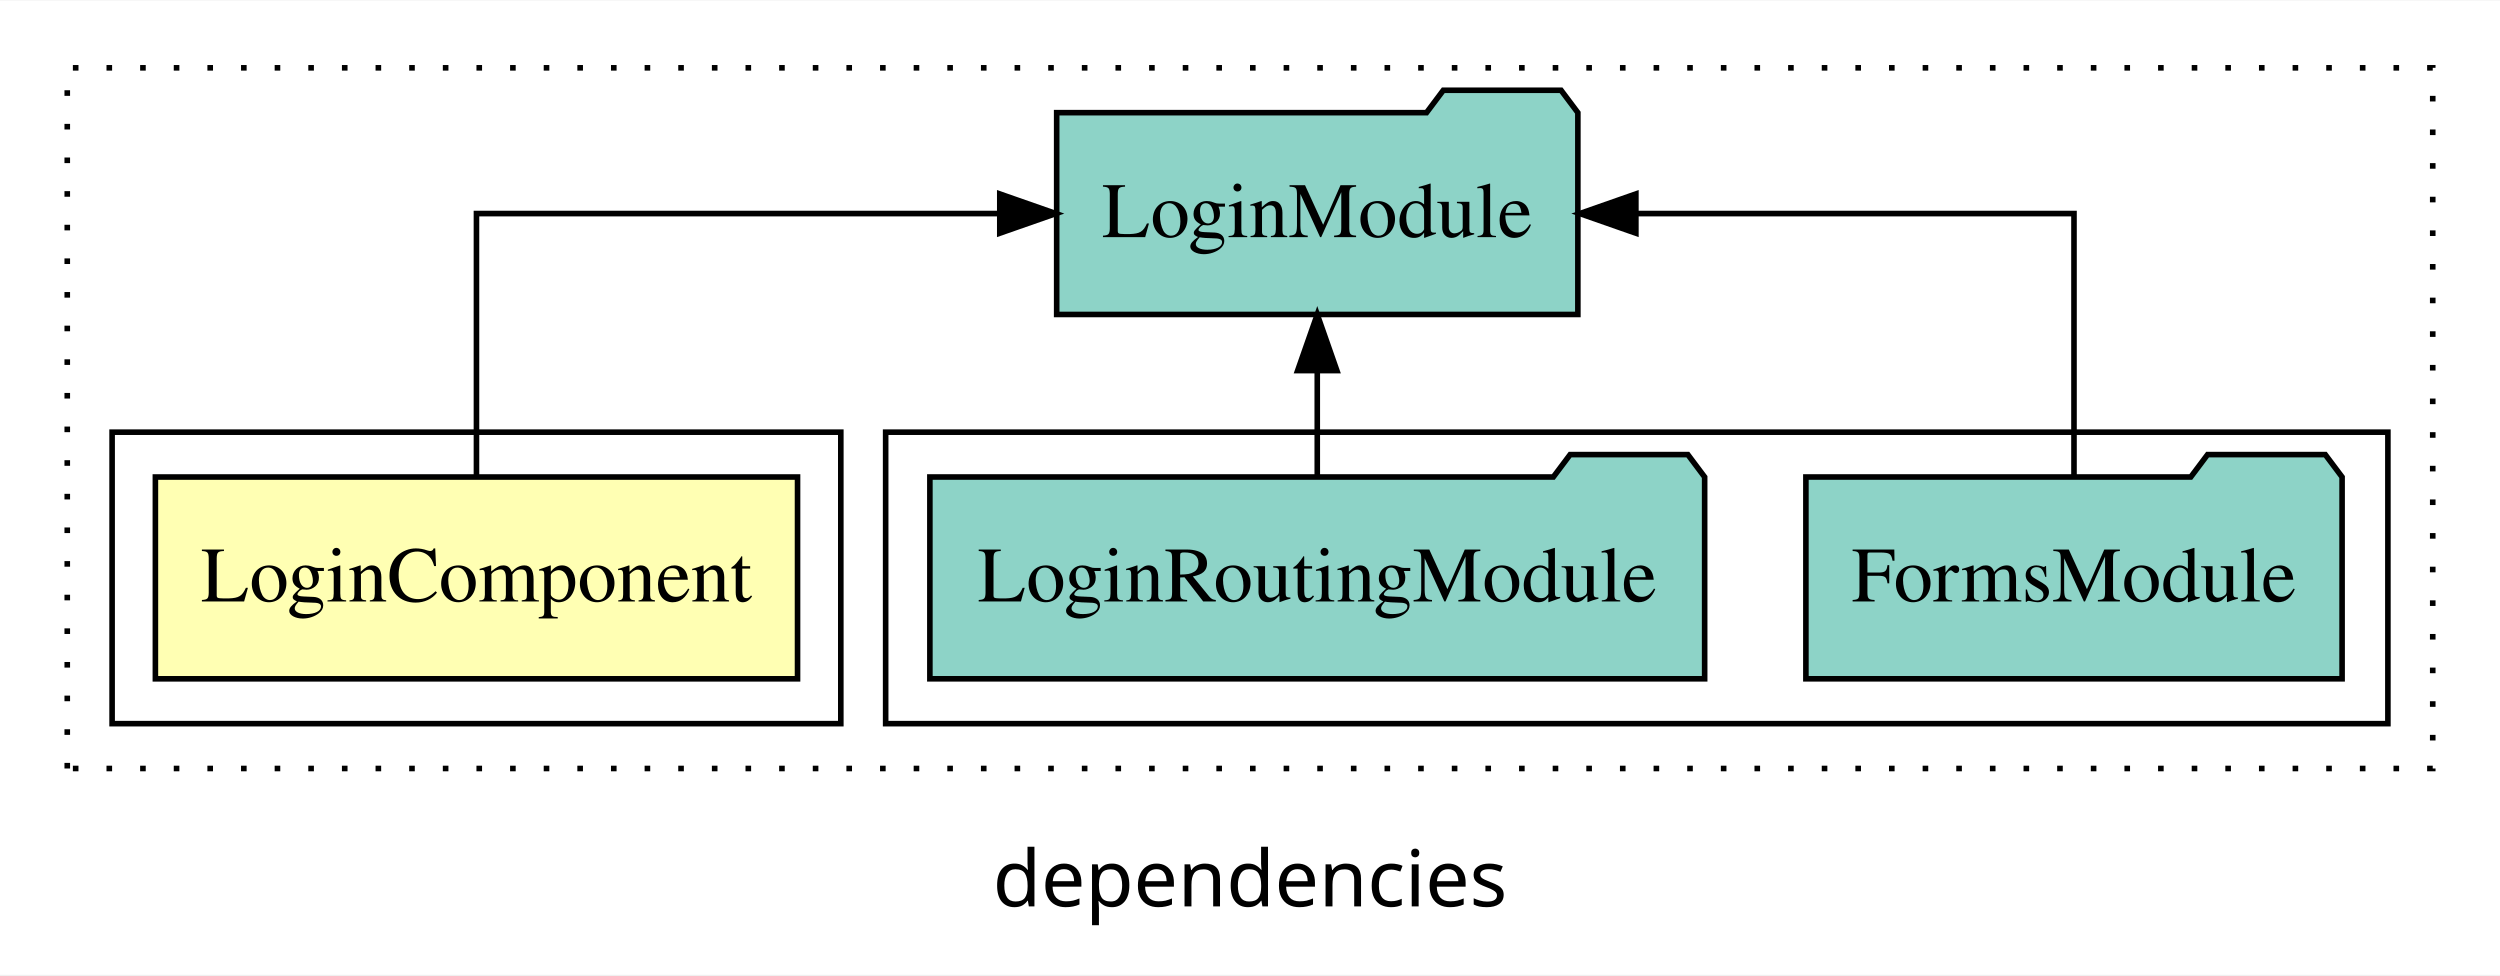
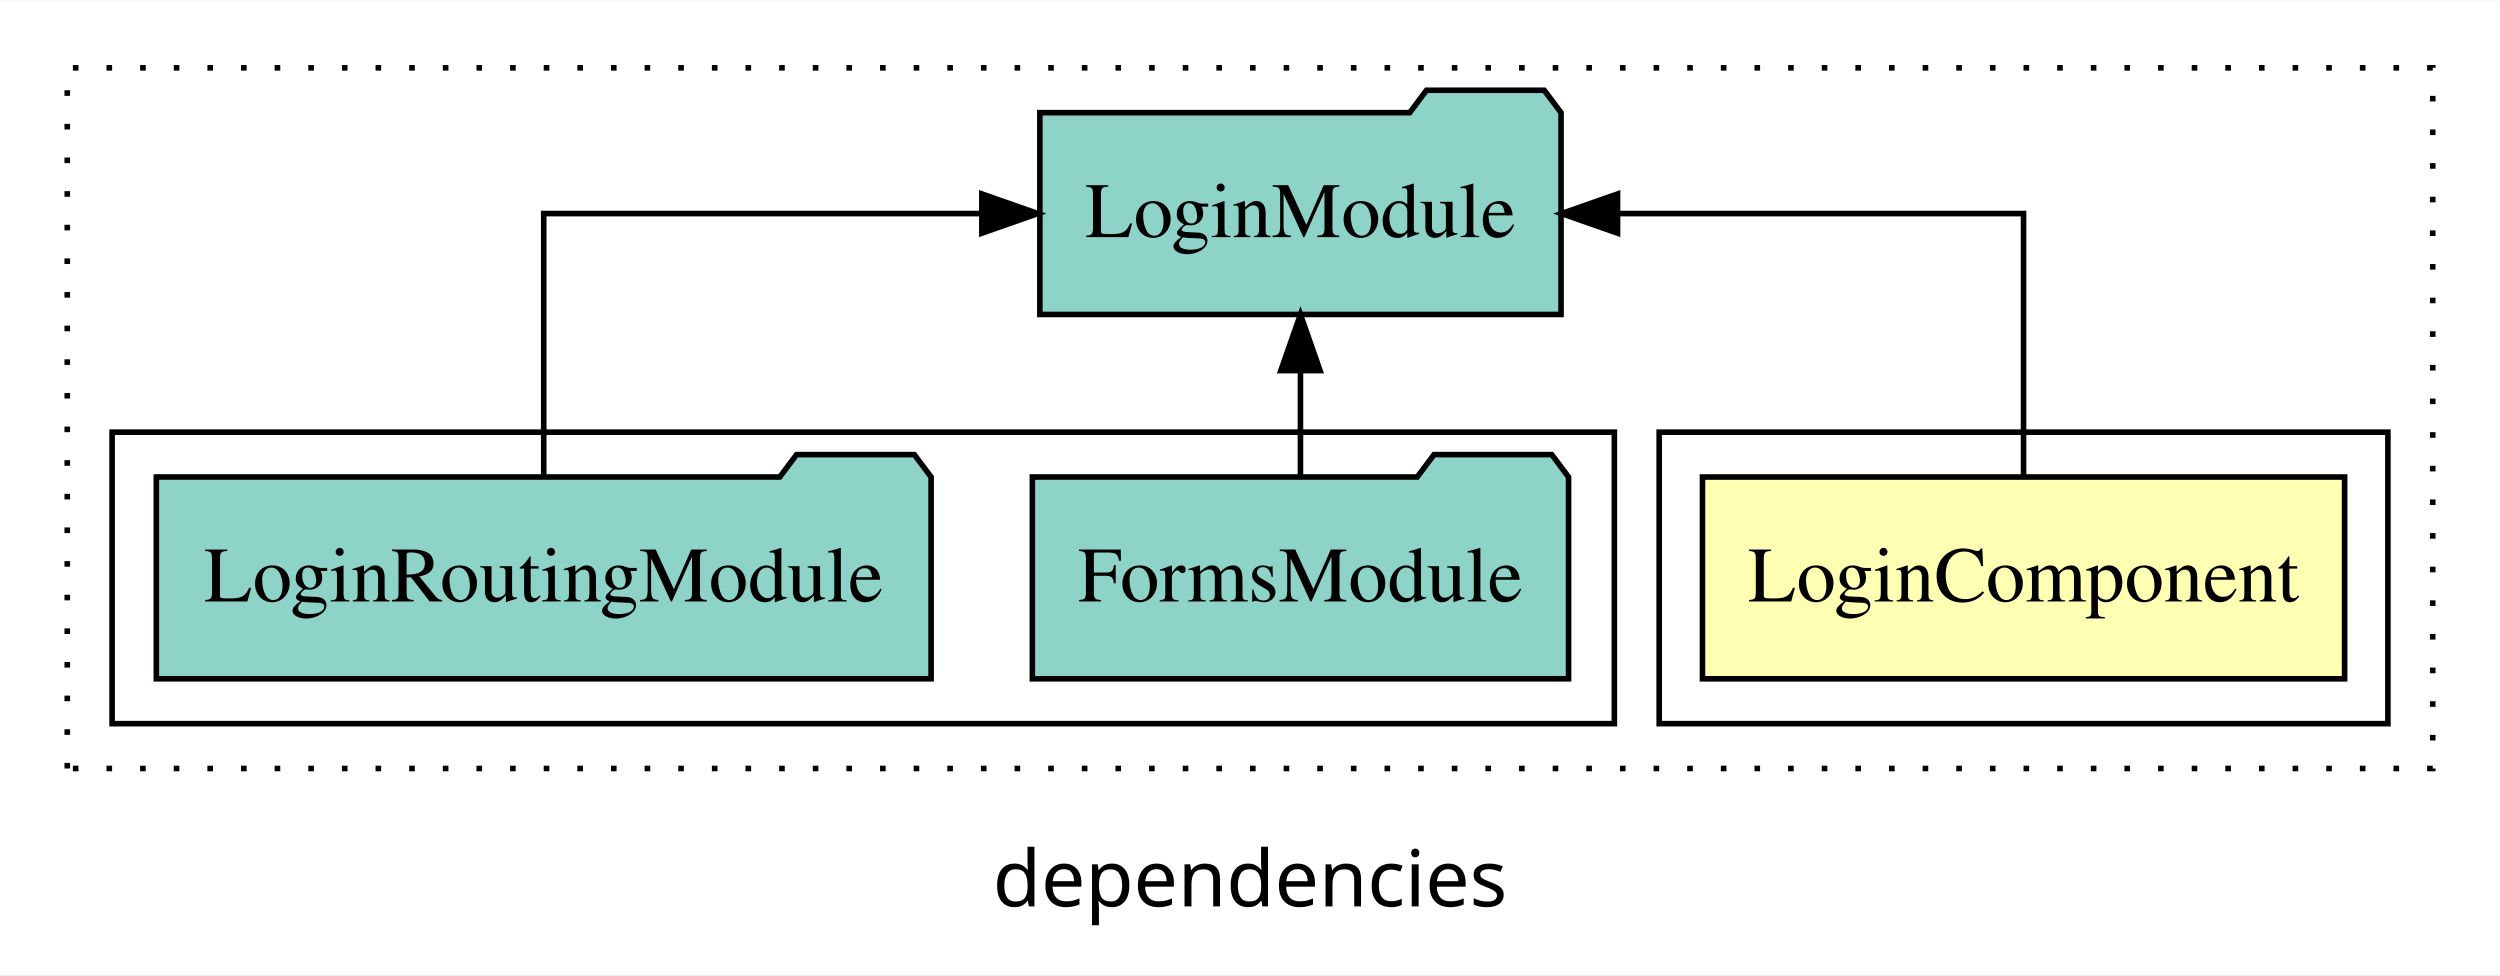
<svg xmlns="http://www.w3.org/2000/svg" width="446pt" height="174pt" viewBox="0.00 0.00 446.00 173.80">
  <g id="graph0" class="graph" transform="scale(1 1) rotate(0) translate(4 169.8)">
    <polygon fill="white" stroke="transparent" points="-4,4 -4,-169.8 442,-169.8 442,4 -4,4" />
    <text text-anchor="middle" x="219" y="-8.2" font-family="sans-serif" font-size="14.00">dependencies</text>
    <g id="clust1" class="cluster">
      <polygon fill="none" stroke="black" stroke-dasharray="1,5" points="8,-32.8 8,-157.8 430,-157.8 430,-32.8 8,-32.8" />
    </g>
+     <g id="clust2" class="cluster">
+       <polygon fill="none" stroke="black" points="292,-40.8 292,-92.8 422,-92.8 422,-40.8 292,-40.8" />
+     </g>
    <g id="clust4" class="cluster">
-       <polygon fill="none" stroke="black" points="154,-40.8 154,-92.8 422,-92.8 422,-40.8 154,-40.8" />
-     </g>
-     <g id="clust2" class="cluster">
-       <polygon fill="none" stroke="black" points="16,-40.8 16,-92.8 146,-92.8 146,-40.8 16,-40.8" />
+       <polygon fill="none" stroke="black" points="16,-40.8 16,-92.8 284,-92.8 284,-40.8 16,-40.8" />
    </g>
    <g id="node1" class="node">
-       <polygon fill="#ffffb3" stroke="black" points="138.28,-84.8 23.72,-84.8 23.72,-48.8 138.28,-48.8 138.28,-84.8" />
-       <text text-anchor="middle" x="81" y="-62.6" font-family="Times,serif" font-size="14.00">LoginComponent</text>
+       <polygon fill="#ffffb3" stroke="black" points="414.28,-84.8 299.72,-84.8 299.72,-48.8 414.28,-48.8 414.28,-84.8" />
+       <text text-anchor="middle" x="357" y="-62.6" font-family="Times,serif" font-size="14.00">LoginComponent</text>
    </g>
    <g id="node2" class="node">
-       <polygon fill="#8dd3c7" stroke="black" points="277.49,-149.8 274.49,-153.8 253.49,-153.8 250.49,-149.8 184.51,-149.8 184.51,-113.8 277.49,-113.8 277.49,-149.8" />
-       <text text-anchor="middle" x="231" y="-127.6" font-family="Times,serif" font-size="14.00">LoginModule</text>
+       <polygon fill="#8dd3c7" stroke="black" points="274.49,-149.8 271.49,-153.8 250.49,-153.8 247.49,-149.8 181.51,-149.8 181.51,-113.8 274.49,-113.8 274.49,-149.8" />
+       <text text-anchor="middle" x="228" y="-127.6" font-family="Times,serif" font-size="14.00">LoginModule</text>
    </g>
    <g id="edge1" class="edge">
-       <path fill="none" stroke="black" d="M81,-84.91C81,-104.14 81,-131.8 81,-131.8 81,-131.8 174.36,-131.8 174.36,-131.8" />
-       <polygon fill="black" stroke="black" points="174.36,-135.3 184.36,-131.8 174.36,-128.3 174.36,-135.3" />
+       <path fill="none" stroke="black" d="M357,-84.91C357,-104.14 357,-131.8 357,-131.8 357,-131.8 284.57,-131.8 284.57,-131.8" />
+       <polygon fill="black" stroke="black" points="284.57,-128.3 274.57,-131.8 284.57,-135.3 284.57,-128.3" />
    </g>
    <g id="node3" class="node">
-       <polygon fill="#8dd3c7" stroke="black" points="413.83,-84.8 410.83,-88.8 389.83,-88.8 386.83,-84.8 318.17,-84.8 318.17,-48.8 413.83,-48.8 413.83,-84.8" />
-       <text text-anchor="middle" x="366" y="-62.6" font-family="Times,serif" font-size="14.00">FormsModule</text>
+       <polygon fill="#8dd3c7" stroke="black" points="275.83,-84.8 272.83,-88.8 251.83,-88.8 248.83,-84.8 180.17,-84.8 180.17,-48.8 275.83,-48.8 275.83,-84.8" />
+       <text text-anchor="middle" x="228" y="-62.6" font-family="Times,serif" font-size="14.00">FormsModule</text>
    </g>
    <g id="edge2" class="edge">
-       <path fill="none" stroke="black" d="M366,-84.91C366,-104.14 366,-131.8 366,-131.8 366,-131.8 287.84,-131.8 287.84,-131.8" />
-       <polygon fill="black" stroke="black" points="287.84,-128.3 277.84,-131.8 287.84,-135.3 287.84,-128.3" />
+       <path fill="none" stroke="black" d="M228,-84.91C228,-84.91 228,-103.79 228,-103.79" />
+       <polygon fill="black" stroke="black" points="224.5,-103.79 228,-113.79 231.5,-103.79 224.5,-103.79" />
    </g>
    <g id="node4" class="node">
-       <polygon fill="#8dd3c7" stroke="black" points="300.11,-84.8 297.11,-88.8 276.11,-88.8 273.11,-84.8 161.89,-84.8 161.89,-48.8 300.11,-48.8 300.11,-84.8" />
-       <text text-anchor="middle" x="231" y="-62.6" font-family="Times,serif" font-size="14.00">LoginRoutingModule</text>
+       <polygon fill="#8dd3c7" stroke="black" points="162.11,-84.8 159.11,-88.8 138.11,-88.8 135.11,-84.8 23.89,-84.8 23.89,-48.8 162.11,-48.8 162.11,-84.8" />
+       <text text-anchor="middle" x="93" y="-62.6" font-family="Times,serif" font-size="14.00">LoginRoutingModule</text>
    </g>
    <g id="edge3" class="edge">
-       <path fill="none" stroke="black" d="M231,-84.91C231,-84.91 231,-103.79 231,-103.79" />
-       <polygon fill="black" stroke="black" points="227.5,-103.79 231,-113.79 234.5,-103.79 227.5,-103.79" />
+       <path fill="none" stroke="black" d="M93,-84.91C93,-104.14 93,-131.8 93,-131.8 93,-131.8 171.16,-131.8 171.16,-131.8" />
+       <polygon fill="black" stroke="black" points="171.16,-135.3 181.16,-131.8 171.16,-128.3 171.16,-135.3" />
    </g>
  </g>
</svg>
